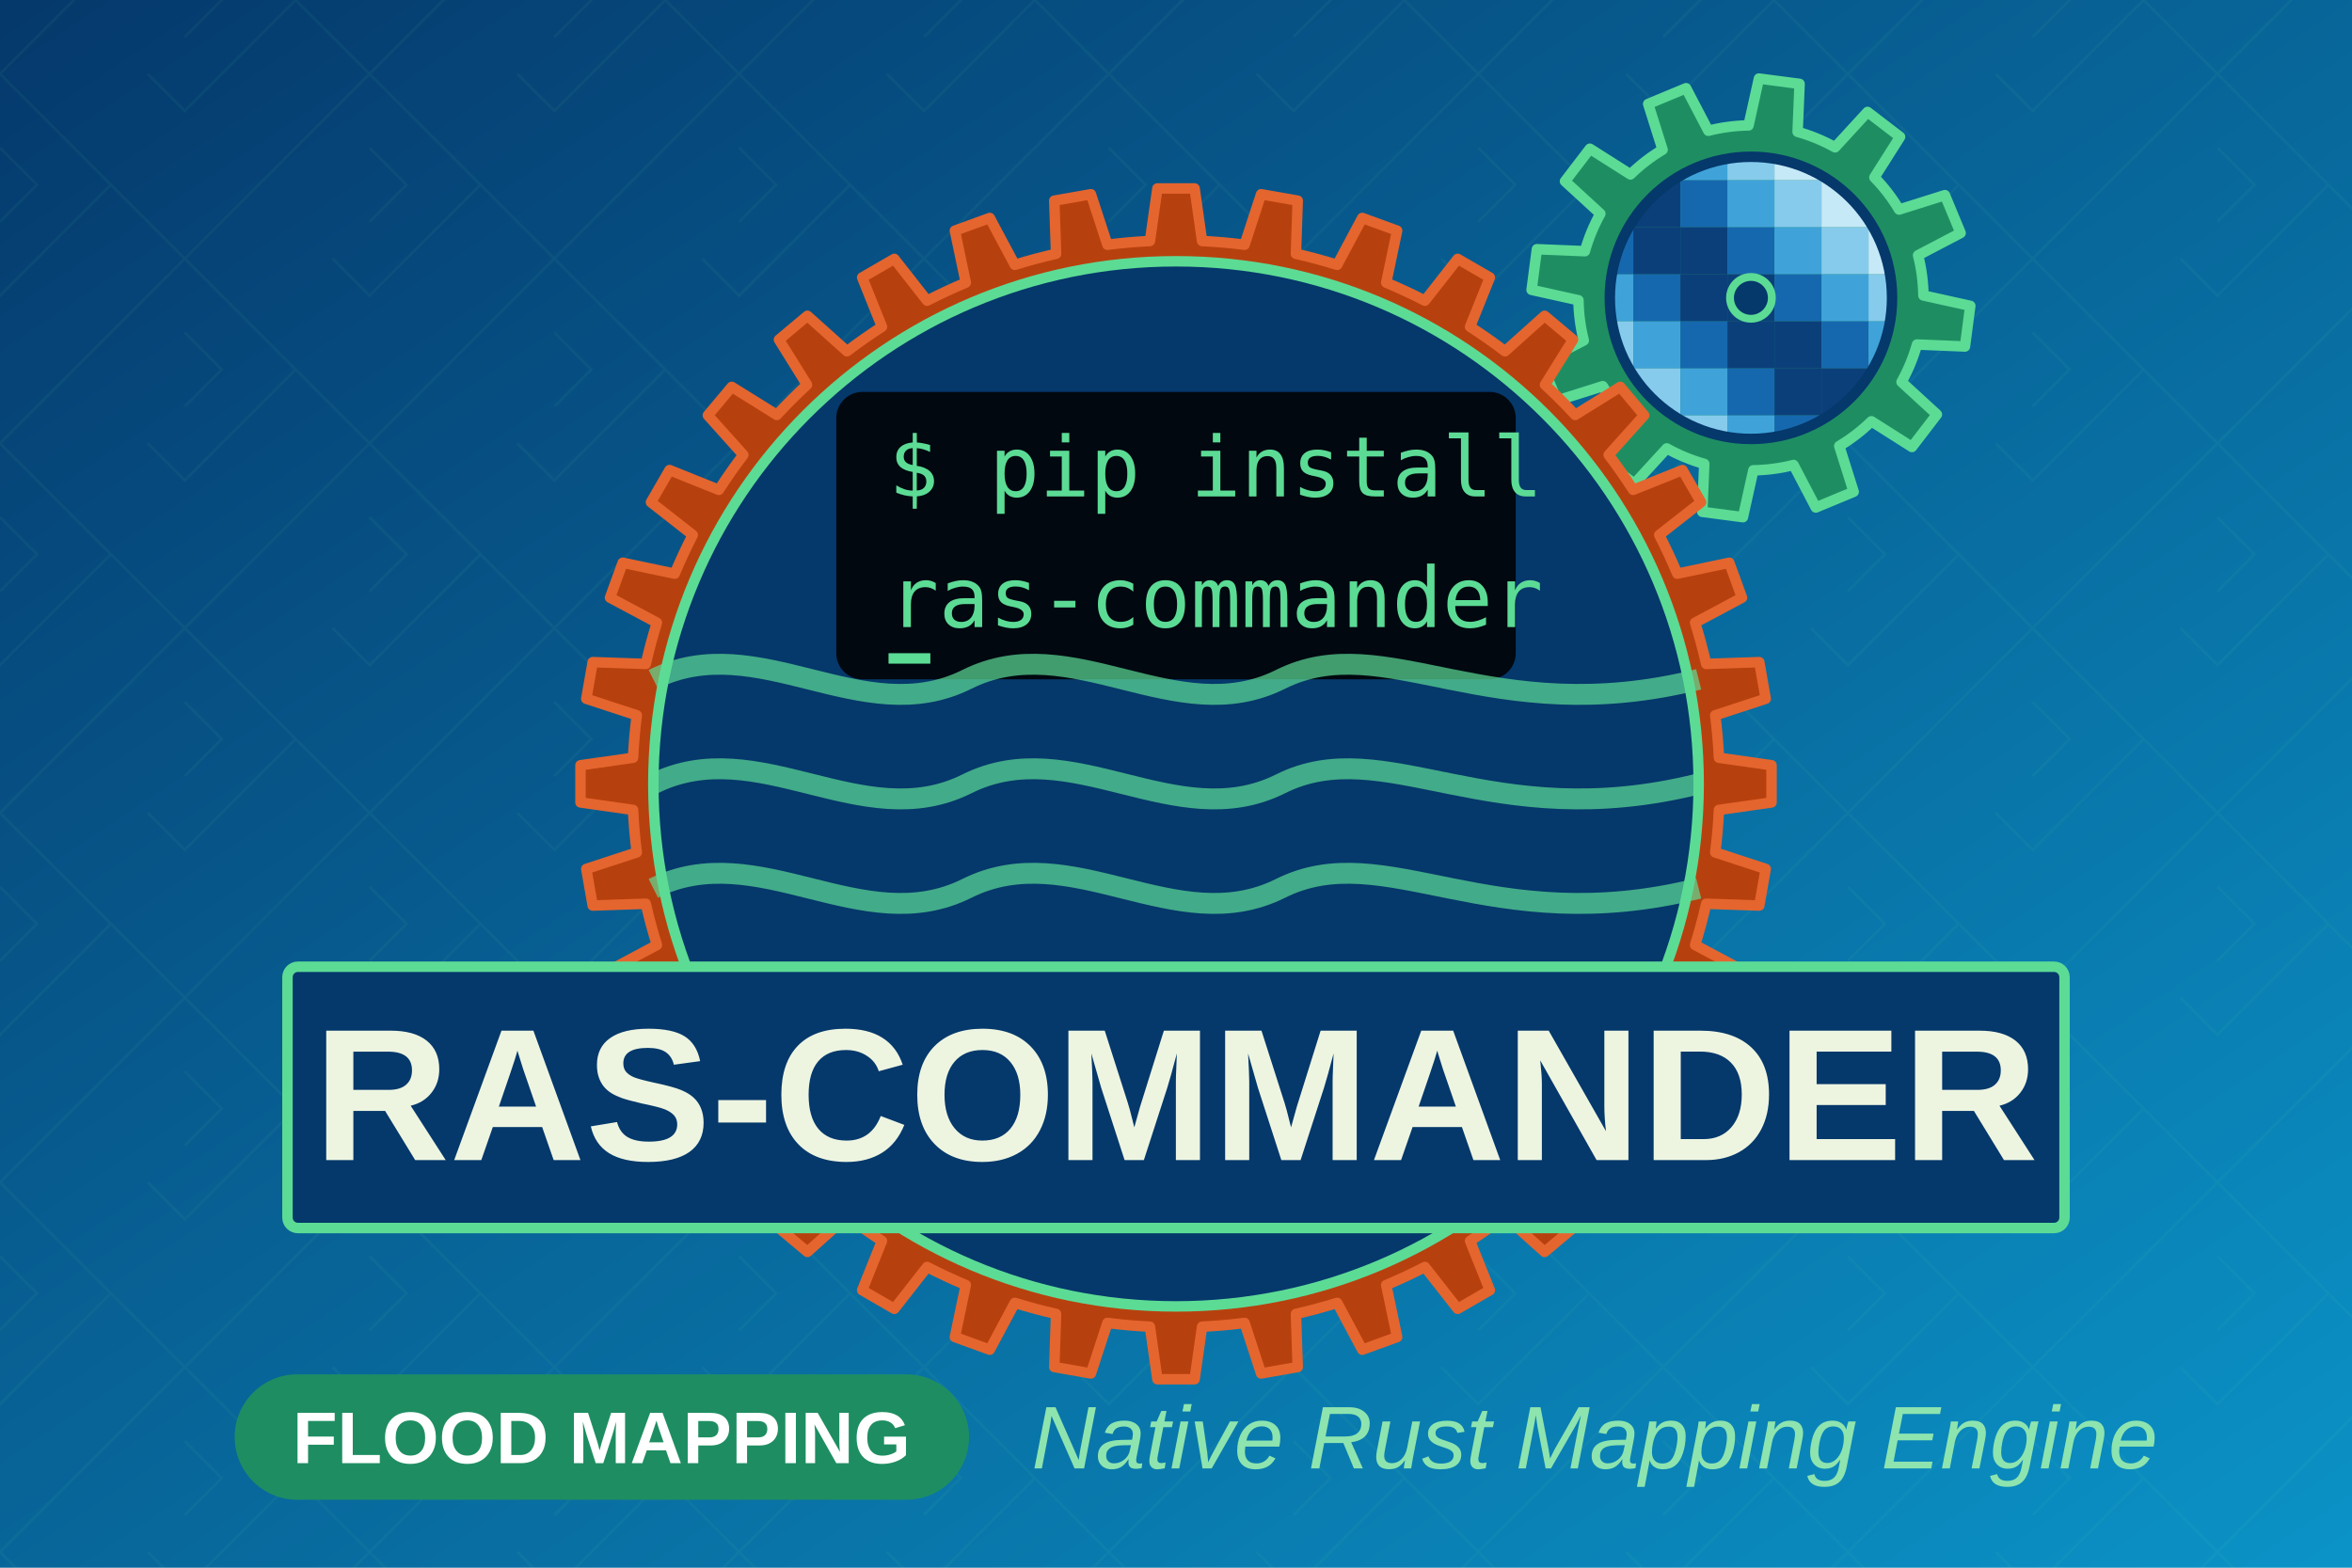
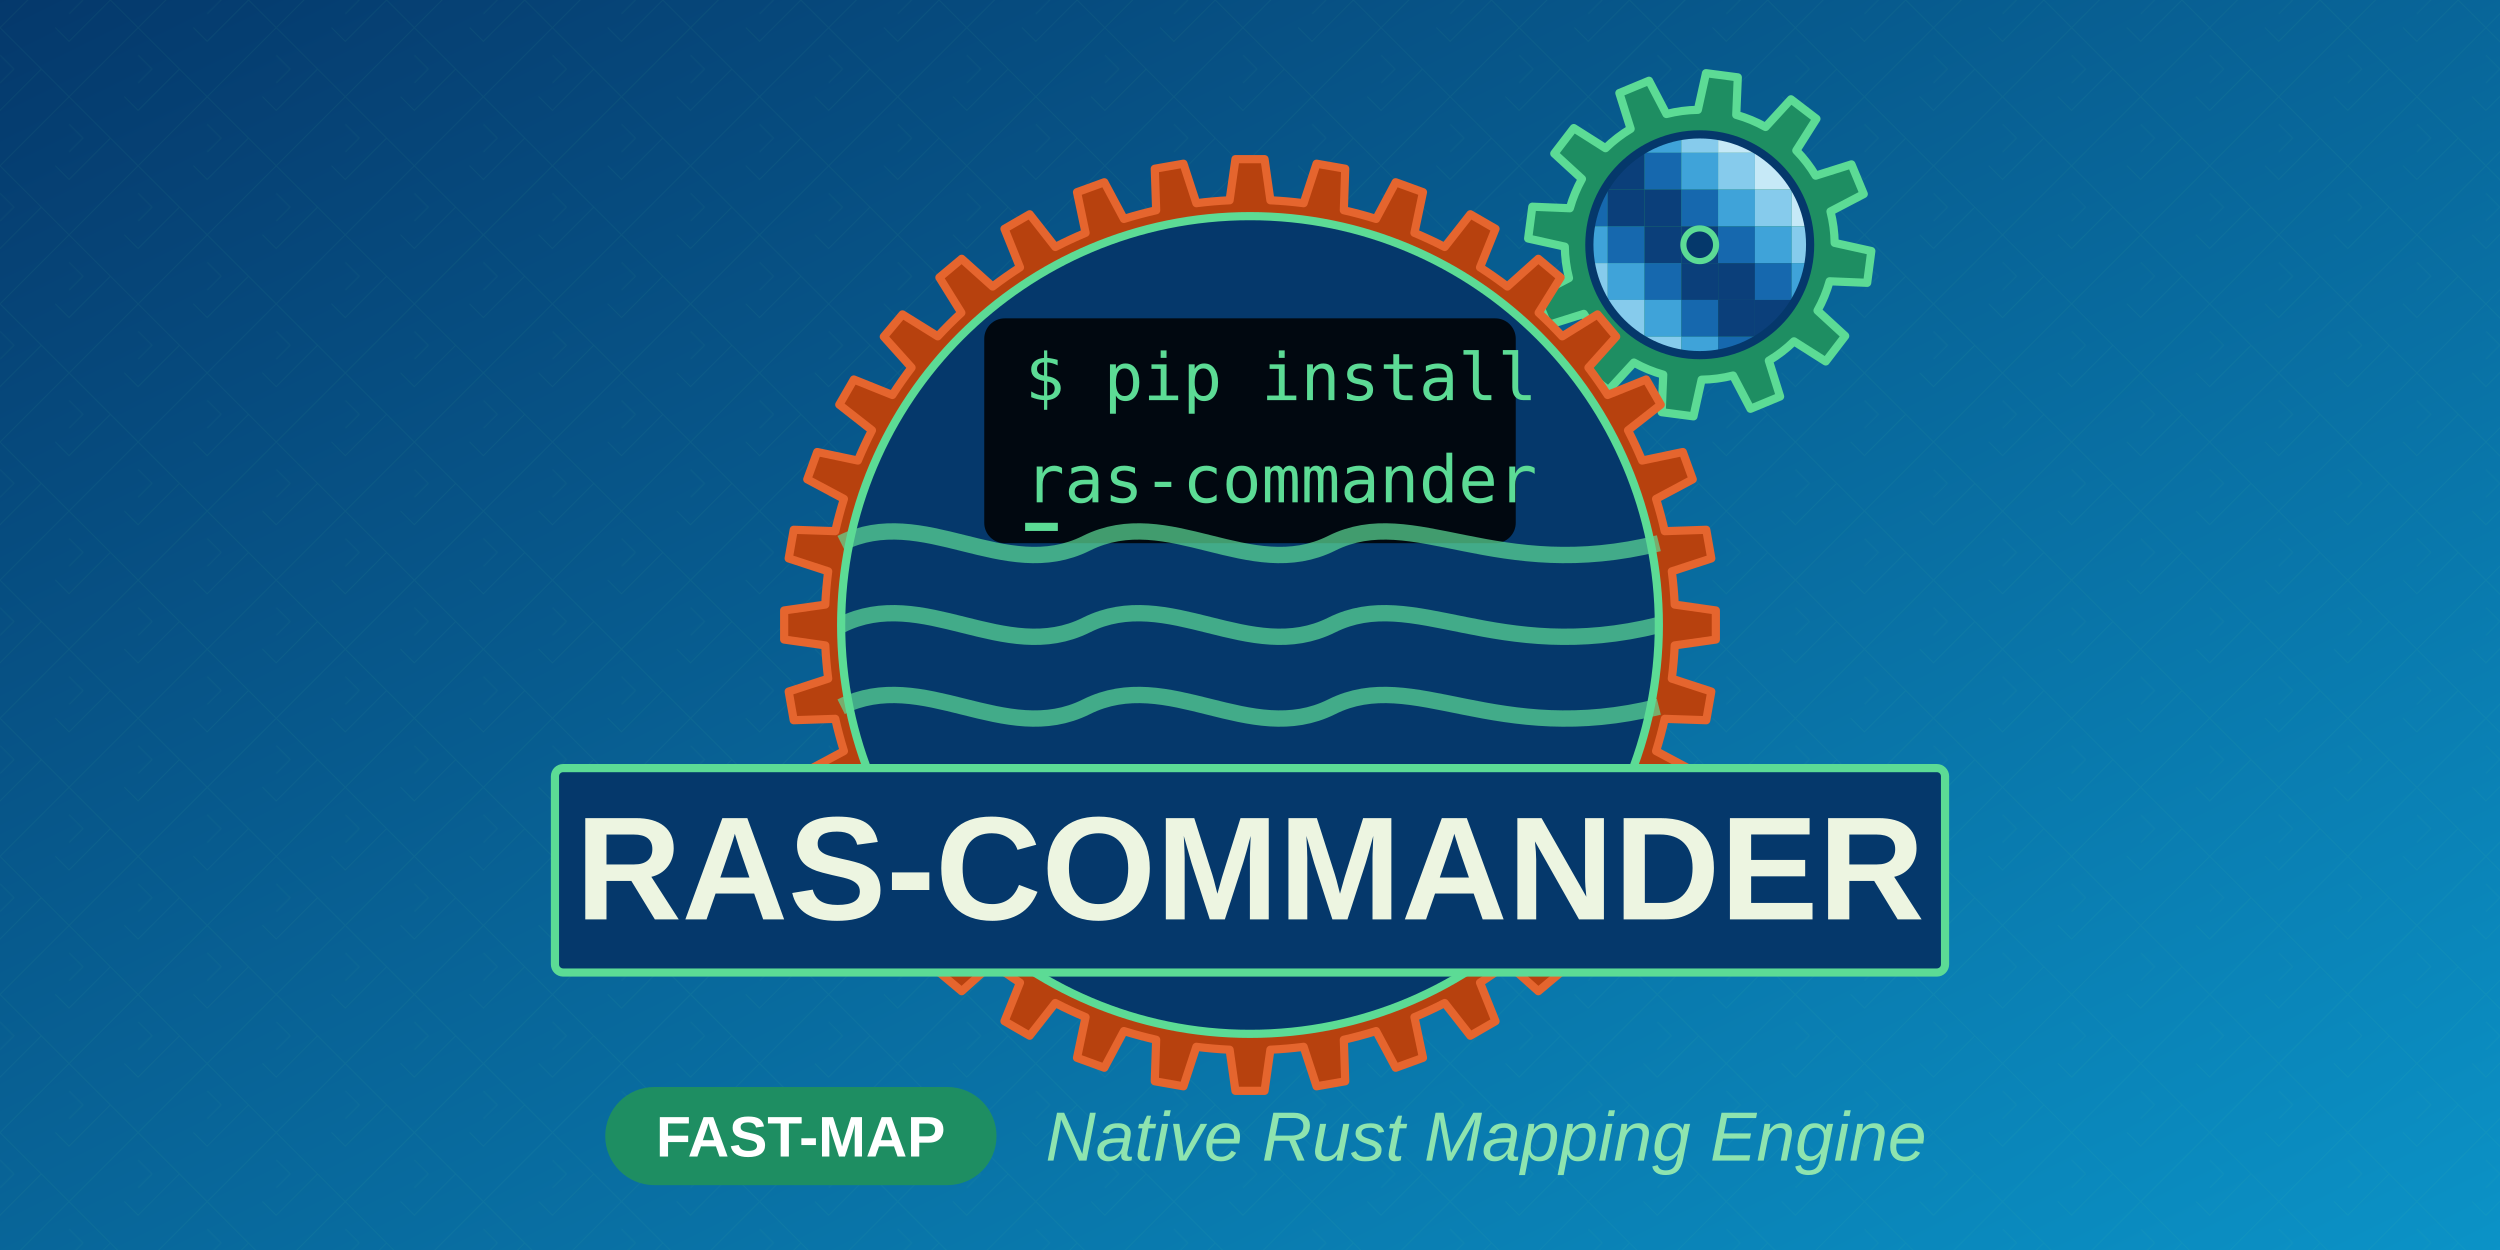
- <svg xmlns="http://www.w3.org/2000/svg" viewBox="0 0 450 300" width="450" height="300">
+ <svg xmlns="http://www.w3.org/2000/svg" viewBox="0 0 1280 640" width="1280" height="640">
  <defs>
    <linearGradient id="bg-gradient" x1="0%" y1="0%" x2="100%" y2="100%">
      <stop offset="0%" stop-color="#05386B" />
      <stop offset="100%" stop-color="#0B93C7" />
    </linearGradient>
    <pattern id="circuit-pattern" patternUnits="userSpaceOnUse" width="50" height="50" patternTransform="rotate(45)">
      <path d="M10,0 L10,50 M0,10 L50,10 M20,20 L30,20 L30,30 M40,10 L40,40 L30,40" fill="none" stroke="#5CDB95" stroke-width="0.5" stroke-opacity="0.3" />
    </pattern>
  </defs>
-   <rect width="450" height="300" fill="url(#bg-gradient)" />
-   <rect width="450" height="300" fill="url(#circuit-pattern)" opacity="0.2" />
-   <path d="M334.54,24.00 L336.53,15.03 L344.31,16.05 L343.93,25.23 A33,33 0 0 1 351.10,28.19 L357.31,21.42 L363.54,26.19 L358.62,33.95 A33,33 0 0 1 363.35,40.10 L372.11,37.34 L375.12,44.59 L366.98,48.85 A33,33 0 0 1 368.00,56.54 L376.97,58.53 L375.95,66.31 L366.77,65.93 A33,33 0 0 1 363.81,73.10 L370.58,79.31 L365.81,85.54 L358.05,80.62 A33,33 0 0 1 351.90,85.35 L354.66,94.11 L347.41,97.12 L343.15,88.98 A33,33 0 0 1 335.46,90.00 L333.47,98.97 L325.69,97.95 L326.07,88.77 A33,33 0 0 1 318.90,85.81 L312.69,92.58 L306.46,87.81 L311.38,80.05 A33,33 0 0 1 306.65,73.90 L297.89,76.66 L294.88,69.41 L303.02,65.15 A33,33 0 0 1 302.00,57.46 L293.03,55.47 L294.05,47.69 L303.23,48.07 A33,33 0 0 1 306.19,40.90 L299.42,34.69 L304.19,28.46 L311.95,33.38 A33,33 0 0 1 318.10,28.65 L315.34,19.89 L322.59,16.88 L326.85,25.02 A33,33 0 0 1 334.54,24.00 Z" fill="#1E8E62" stroke="#5CDB95" stroke-width="2" stroke-linejoin="round" />
-   <clipPath id="map-face">
-     <circle cx="335" cy="57" r="27" />
-   </clipPath>
-   <g clip-path="url(#map-face)">
-     <rect x="303.5" y="25.5" width="9" height="9" fill="#0B3F7A" />
-     <rect x="312.5" y="25.5" width="9" height="9" fill="#1668AE" />
-     <rect x="321.5" y="25.5" width="9" height="9" fill="#3FA3D9" />
-     <rect x="330.5" y="25.5" width="9" height="9" fill="#86CBEC" />
-     <rect x="339.5" y="25.5" width="9" height="9" fill="#C6E9F7" />
-     <rect x="348.5" y="25.5" width="9" height="9" fill="#C6E9F7" />
-     <rect x="357.5" y="25.5" width="9" height="9" fill="#C6E9F7" />
-     <rect x="303.5" y="34.5" width="9" height="9" fill="#0B3F7A" />
-     <rect x="312.5" y="34.5" width="9" height="9" fill="#0B3F7A" />
-     <rect x="321.5" y="34.5" width="9" height="9" fill="#1668AE" />
-     <rect x="330.5" y="34.5" width="9" height="9" fill="#3FA3D9" />
-     <rect x="339.5" y="34.5" width="9" height="9" fill="#86CBEC" />
-     <rect x="348.5" y="34.5" width="9" height="9" fill="#C6E9F7" />
-     <rect x="357.5" y="34.5" width="9" height="9" fill="#C6E9F7" />
-     <rect x="303.5" y="43.5" width="9" height="9" fill="#1668AE" />
-     <rect x="312.5" y="43.5" width="9" height="9" fill="#0B3F7A" />
-     <rect x="321.5" y="43.5" width="9" height="9" fill="#0B3F7A" />
-     <rect x="330.5" y="43.5" width="9" height="9" fill="#1668AE" />
-     <rect x="339.5" y="43.5" width="9" height="9" fill="#3FA3D9" />
-     <rect x="348.5" y="43.5" width="9" height="9" fill="#86CBEC" />
-     <rect x="357.5" y="43.5" width="9" height="9" fill="#C6E9F7" />
-     <rect x="303.5" y="52.5" width="9" height="9" fill="#3FA3D9" />
-     <rect x="312.5" y="52.5" width="9" height="9" fill="#1668AE" />
-     <rect x="321.5" y="52.5" width="9" height="9" fill="#0B3F7A" />
-     <rect x="330.5" y="52.5" width="9" height="9" fill="#0B3F7A" />
-     <rect x="339.5" y="52.5" width="9" height="9" fill="#1668AE" />
-     <rect x="348.5" y="52.5" width="9" height="9" fill="#3FA3D9" />
-     <rect x="357.5" y="52.5" width="9" height="9" fill="#86CBEC" />
-     <rect x="303.5" y="61.5" width="9" height="9" fill="#86CBEC" />
-     <rect x="312.5" y="61.5" width="9" height="9" fill="#3FA3D9" />
-     <rect x="321.5" y="61.5" width="9" height="9" fill="#1668AE" />
-     <rect x="330.5" y="61.5" width="9" height="9" fill="#0B3F7A" />
-     <rect x="339.5" y="61.5" width="9" height="9" fill="#0B3F7A" />
-     <rect x="348.5" y="61.5" width="9" height="9" fill="#1668AE" />
-     <rect x="357.5" y="61.5" width="9" height="9" fill="#3FA3D9" />
-     <rect x="303.5" y="70.5" width="9" height="9" fill="#C6E9F7" />
-     <rect x="312.5" y="70.5" width="9" height="9" fill="#86CBEC" />
-     <rect x="321.5" y="70.5" width="9" height="9" fill="#3FA3D9" />
-     <rect x="330.5" y="70.5" width="9" height="9" fill="#1668AE" />
-     <rect x="339.5" y="70.5" width="9" height="9" fill="#0B3F7A" />
-     <rect x="348.5" y="70.5" width="9" height="9" fill="#0B3F7A" />
-     <rect x="357.5" y="70.5" width="9" height="9" fill="#1668AE" />
-     <rect x="303.5" y="79.5" width="9" height="9" fill="#C6E9F7" />
-     <rect x="312.5" y="79.5" width="9" height="9" fill="#C6E9F7" />
-     <rect x="321.5" y="79.5" width="9" height="9" fill="#86CBEC" />
-     <rect x="330.5" y="79.5" width="9" height="9" fill="#3FA3D9" />
-     <rect x="339.5" y="79.5" width="9" height="9" fill="#1668AE" />
-     <rect x="348.5" y="79.5" width="9" height="9" fill="#0B3F7A" />
-     <rect x="357.5" y="79.5" width="9" height="9" fill="#0B3F7A" />
+   <rect width="1280" height="640" fill="url(#bg-gradient)" />
+   <rect width="1280" height="640" fill="url(#circuit-pattern)" opacity="0.2" />
+   <g transform="translate(169,6) scale(2.09333)">
+     <path d="M334.54,24.00 L336.53,15.03 L344.31,16.05 L343.93,25.23 A33,33 0 0 1 351.10,28.19 L357.31,21.42 L363.54,26.19 L358.62,33.95 A33,33 0 0 1 363.35,40.10 L372.11,37.34 L375.12,44.59 L366.98,48.85 A33,33 0 0 1 368.00,56.54 L376.97,58.53 L375.95,66.31 L366.77,65.93 A33,33 0 0 1 363.81,73.10 L370.58,79.31 L365.81,85.54 L358.05,80.62 A33,33 0 0 1 351.90,85.35 L354.66,94.11 L347.41,97.12 L343.15,88.98 A33,33 0 0 1 335.46,90.00 L333.47,98.97 L325.69,97.95 L326.07,88.77 A33,33 0 0 1 318.90,85.81 L312.69,92.58 L306.46,87.81 L311.38,80.05 A33,33 0 0 1 306.65,73.90 L297.89,76.66 L294.88,69.41 L303.02,65.15 A33,33 0 0 1 302.00,57.46 L293.03,55.47 L294.05,47.69 L303.23,48.07 A33,33 0 0 1 306.19,40.90 L299.42,34.69 L304.19,28.46 L311.95,33.38 A33,33 0 0 1 318.10,28.65 L315.34,19.89 L322.59,16.88 L326.85,25.02 A33,33 0 0 1 334.54,24.00 Z" fill="#1E8E62" stroke="#5CDB95" stroke-width="2" stroke-linejoin="round" />
+     <clipPath id="map-face">
+       <circle cx="335" cy="57" r="27" />
+     </clipPath>
+     <g clip-path="url(#map-face)">
+       <rect x="303.5" y="25.5" width="9" height="9" fill="#0B3F7A" />
+       <rect x="312.5" y="25.5" width="9" height="9" fill="#1668AE" />
+       <rect x="321.5" y="25.5" width="9" height="9" fill="#3FA3D9" />
+       <rect x="330.5" y="25.5" width="9" height="9" fill="#86CBEC" />
+       <rect x="339.5" y="25.5" width="9" height="9" fill="#C6E9F7" />
+       <rect x="348.5" y="25.5" width="9" height="9" fill="#C6E9F7" />
+       <rect x="357.5" y="25.5" width="9" height="9" fill="#C6E9F7" />
+       <rect x="303.5" y="34.5" width="9" height="9" fill="#0B3F7A" />
+       <rect x="312.5" y="34.5" width="9" height="9" fill="#0B3F7A" />
+       <rect x="321.5" y="34.5" width="9" height="9" fill="#1668AE" />
+       <rect x="330.5" y="34.5" width="9" height="9" fill="#3FA3D9" />
+       <rect x="339.5" y="34.5" width="9" height="9" fill="#86CBEC" />
+       <rect x="348.5" y="34.5" width="9" height="9" fill="#C6E9F7" />
+       <rect x="357.5" y="34.5" width="9" height="9" fill="#C6E9F7" />
+       <rect x="303.5" y="43.5" width="9" height="9" fill="#1668AE" />
+       <rect x="312.5" y="43.5" width="9" height="9" fill="#0B3F7A" />
+       <rect x="321.5" y="43.5" width="9" height="9" fill="#0B3F7A" />
+       <rect x="330.5" y="43.5" width="9" height="9" fill="#1668AE" />
+       <rect x="339.5" y="43.5" width="9" height="9" fill="#3FA3D9" />
+       <rect x="348.5" y="43.5" width="9" height="9" fill="#86CBEC" />
+       <rect x="357.5" y="43.5" width="9" height="9" fill="#C6E9F7" />
+       <rect x="303.5" y="52.5" width="9" height="9" fill="#3FA3D9" />
+       <rect x="312.5" y="52.5" width="9" height="9" fill="#1668AE" />
+       <rect x="321.5" y="52.5" width="9" height="9" fill="#0B3F7A" />
+       <rect x="330.5" y="52.5" width="9" height="9" fill="#0B3F7A" />
+       <rect x="339.5" y="52.5" width="9" height="9" fill="#1668AE" />
+       <rect x="348.5" y="52.5" width="9" height="9" fill="#3FA3D9" />
+       <rect x="357.5" y="52.5" width="9" height="9" fill="#86CBEC" />
+       <rect x="303.5" y="61.5" width="9" height="9" fill="#86CBEC" />
+       <rect x="312.5" y="61.5" width="9" height="9" fill="#3FA3D9" />
+       <rect x="321.5" y="61.5" width="9" height="9" fill="#1668AE" />
+       <rect x="330.5" y="61.5" width="9" height="9" fill="#0B3F7A" />
+       <rect x="339.5" y="61.5" width="9" height="9" fill="#0B3F7A" />
+       <rect x="348.5" y="61.5" width="9" height="9" fill="#1668AE" />
+       <rect x="357.5" y="61.5" width="9" height="9" fill="#3FA3D9" />
+       <rect x="303.5" y="70.5" width="9" height="9" fill="#C6E9F7" />
+       <rect x="312.5" y="70.5" width="9" height="9" fill="#86CBEC" />
+       <rect x="321.5" y="70.5" width="9" height="9" fill="#3FA3D9" />
+       <rect x="330.5" y="70.5" width="9" height="9" fill="#1668AE" />
+       <rect x="339.5" y="70.5" width="9" height="9" fill="#0B3F7A" />
+       <rect x="348.5" y="70.5" width="9" height="9" fill="#0B3F7A" />
+       <rect x="357.5" y="70.5" width="9" height="9" fill="#1668AE" />
+       <rect x="303.5" y="79.5" width="9" height="9" fill="#C6E9F7" />
+       <rect x="312.5" y="79.5" width="9" height="9" fill="#C6E9F7" />
+       <rect x="321.5" y="79.5" width="9" height="9" fill="#86CBEC" />
+       <rect x="330.5" y="79.5" width="9" height="9" fill="#3FA3D9" />
+       <rect x="339.5" y="79.5" width="9" height="9" fill="#1668AE" />
+       <rect x="348.5" y="79.5" width="9" height="9" fill="#0B3F7A" />
+       <rect x="357.5" y="79.5" width="9" height="9" fill="#0B3F7A" />
+     </g>
+     <circle cx="335" cy="57" r="27" fill="none" stroke="#05386B" stroke-width="2" />
+     <circle cx="335" cy="57" r="4" fill="#05386B" stroke="#5CDB95" stroke-width="1.5" />
+     <path d="M220.01,46.12 L221.44,36.06 L228.56,36.06 L229.99,46.12 A104,104 0 0 1 238.12,46.83 L241.28,37.17 L248.29,38.40 L247.95,48.56 A104,104 0 0 1 255.84,50.68 L260.63,41.71 L267.31,44.14 L265.22,54.09 A104,104 0 0 1 272.62,57.54 L278.89,49.54 L285.05,53.10 L281.26,62.53 A104,104 0 0 1 287.95,67.22 L295.52,60.43 L300.97,65.00 L295.60,73.63 A104,104 0 0 1 301.37,79.40 L310.00,74.03 L314.57,79.48 L307.78,87.05 A104,104 0 0 1 312.47,93.74 L321.90,89.95 L325.46,96.11 L317.46,102.38 A104,104 0 0 1 320.91,109.78 L330.86,107.69 L333.29,114.37 L324.32,119.16 A104,104 0 0 1 326.44,127.05 L336.60,126.71 L337.83,133.72 L328.17,136.88 A104,104 0 0 1 328.88,145.01 L338.94,146.44 L338.94,153.56 L328.88,154.99 A104,104 0 0 1 328.17,163.12 L337.83,166.28 L336.60,173.29 L326.44,172.95 A104,104 0 0 1 324.32,180.84 L333.29,185.63 L330.86,192.31 L320.91,190.22 A104,104 0 0 1 317.46,197.62 L325.46,203.89 L321.90,210.05 L312.47,206.26 A104,104 0 0 1 307.78,212.95 L314.57,220.52 L310.00,225.97 L301.37,220.60 A104,104 0 0 1 295.60,226.37 L300.97,235.00 L295.52,239.57 L287.95,232.78 A104,104 0 0 1 281.26,237.47 L285.05,246.90 L278.89,250.46 L272.62,242.46 A104,104 0 0 1 265.22,245.91 L267.31,255.86 L260.63,258.29 L255.84,249.32 A104,104 0 0 1 247.95,251.44 L248.29,261.60 L241.28,262.83 L238.12,253.17 A104,104 0 0 1 229.99,253.88 L228.56,263.94 L221.44,263.94 L220.01,253.88 A104,104 0 0 1 211.88,253.17 L208.72,262.83 L201.71,261.60 L202.05,251.44 A104,104 0 0 1 194.16,249.32 L189.37,258.29 L182.69,255.86 L184.78,245.91 A104,104 0 0 1 177.38,242.46 L171.11,250.46 L164.95,246.90 L168.74,237.47 A104,104 0 0 1 162.05,232.78 L154.48,239.57 L149.03,235.00 L154.40,226.37 A104,104 0 0 1 148.63,220.60 L140.00,225.97 L135.43,220.52 L142.22,212.95 A104,104 0 0 1 137.53,206.26 L128.10,210.05 L124.54,203.89 L132.54,197.62 A104,104 0 0 1 129.09,190.22 L119.14,192.31 L116.71,185.63 L125.68,180.84 A104,104 0 0 1 123.56,172.95 L113.40,173.29 L112.17,166.28 L121.83,163.12 A104,104 0 0 1 121.12,154.99 L111.06,153.56 L111.06,146.44 L121.12,145.01 A104,104 0 0 1 121.83,136.88 L112.17,133.72 L113.40,126.71 L123.56,127.05 A104,104 0 0 1 125.68,119.16 L116.71,114.37 L119.14,107.69 L129.09,109.78 A104,104 0 0 1 132.54,102.38 L124.54,96.11 L128.10,89.95 L137.53,93.74 A104,104 0 0 1 142.22,87.05 L135.43,79.48 L140.00,74.03 L148.63,79.40 A104,104 0 0 1 154.40,73.63 L149.03,65.00 L154.48,60.43 L162.05,67.22 A104,104 0 0 1 168.74,62.53 L164.95,53.10 L171.11,49.54 L177.38,57.54 A104,104 0 0 1 184.78,54.09 L182.69,44.14 L189.37,41.71 L194.16,50.68 A104,104 0 0 1 202.05,48.56 L201.71,38.40 L208.72,37.17 L211.88,46.83 A104,104 0 0 1 220.01,46.12 Z" fill="#B7410E" stroke="#E5652E" stroke-width="2" stroke-linejoin="round" />
+     <circle cx="225" cy="150" r="100" fill="#05386B" stroke="#5CDB95" stroke-width="2" />
+     <rect x="55" y="185" width="340" height="50" fill="#05386B" stroke="#5CDB95" stroke-width="2" rx="2" ry="2" />
+     <rect x="160" y="75" width="130" height="55" rx="5" ry="5" fill="#000" fill-opacity="0.85" />
+     <text x="170" y="95" font-family="Consolas, monospace" font-size="16" fill="#5CDB95">$ pip install</text>
+     <text x="170" y="120" font-family="Consolas, monospace" font-size="16" fill="#5CDB95">ras-commander</text>
+     <rect x="170" y="125" width="8" height="2" fill="#5CDB95">
+       <animate attributeName="opacity" values="1;0;1" dur="1.2s" repeatCount="indefinite" />
+     </rect>
+     <g opacity="0.7">
+       <path d="M125,130 C145,120 165,140 185,130 C205,120 225,140 245,130 C265,120 285,140 325,130" fill="none" stroke="#5CDB95" stroke-width="4" />
+       <path d="M125,150 C145,140 165,160 185,150 C205,140 225,160 245,150 C265,140 285,160 325,150" fill="none" stroke="#5CDB95" stroke-width="4" />
+       <path d="M125,170 C145,160 165,180 185,170 C205,160 225,180 245,170 C265,160 285,180 325,170" fill="none" stroke="#5CDB95" stroke-width="4" />
+     </g>
+     <text x="225" y="222" font-family="Arial, sans-serif" font-size="36" font-weight="bold" text-anchor="middle" fill="#EDF5E1">RAS-COMMANDER</text>
+     <rect x="67.3" y="263" width="95.7" height="24" rx="12" ry="12" fill="#1E8E62" />
+     <text x="115.1" y="280" font-family="Arial, sans-serif" font-size="14" font-weight="bold" text-anchor="middle" fill="#FFFFFF">FAST-MAP</text>
+     <text x="175.0" y="281" font-family="Arial, sans-serif" font-size="17" font-style="italic" fill="#8EE4AF">Native Rust Mapping Engine</text>
  </g>
-   <circle cx="335" cy="57" r="27" fill="none" stroke="#05386B" stroke-width="2" />
-   <circle cx="335" cy="57" r="4" fill="#05386B" stroke="#5CDB95" stroke-width="1.5" />
-   <path d="M220.01,46.12 L221.44,36.06 L228.56,36.06 L229.99,46.12 A104,104 0 0 1 238.12,46.83 L241.28,37.17 L248.29,38.40 L247.95,48.56 A104,104 0 0 1 255.84,50.68 L260.63,41.71 L267.31,44.14 L265.22,54.09 A104,104 0 0 1 272.62,57.54 L278.89,49.54 L285.05,53.10 L281.26,62.53 A104,104 0 0 1 287.95,67.22 L295.52,60.43 L300.97,65.00 L295.60,73.63 A104,104 0 0 1 301.37,79.40 L310.00,74.03 L314.57,79.48 L307.78,87.05 A104,104 0 0 1 312.47,93.74 L321.90,89.95 L325.46,96.11 L317.46,102.38 A104,104 0 0 1 320.91,109.78 L330.86,107.69 L333.29,114.37 L324.32,119.16 A104,104 0 0 1 326.44,127.05 L336.60,126.71 L337.83,133.72 L328.17,136.88 A104,104 0 0 1 328.88,145.01 L338.94,146.44 L338.94,153.56 L328.88,154.99 A104,104 0 0 1 328.17,163.12 L337.83,166.28 L336.60,173.29 L326.44,172.95 A104,104 0 0 1 324.32,180.84 L333.29,185.63 L330.86,192.31 L320.91,190.22 A104,104 0 0 1 317.46,197.62 L325.46,203.89 L321.90,210.05 L312.47,206.26 A104,104 0 0 1 307.78,212.95 L314.57,220.52 L310.00,225.97 L301.37,220.60 A104,104 0 0 1 295.60,226.37 L300.97,235.00 L295.52,239.57 L287.95,232.78 A104,104 0 0 1 281.26,237.47 L285.05,246.90 L278.89,250.46 L272.62,242.46 A104,104 0 0 1 265.22,245.91 L267.31,255.86 L260.63,258.29 L255.84,249.32 A104,104 0 0 1 247.95,251.44 L248.29,261.60 L241.28,262.83 L238.12,253.17 A104,104 0 0 1 229.99,253.88 L228.56,263.94 L221.44,263.94 L220.01,253.88 A104,104 0 0 1 211.88,253.17 L208.72,262.83 L201.71,261.60 L202.05,251.44 A104,104 0 0 1 194.16,249.32 L189.37,258.29 L182.69,255.86 L184.78,245.91 A104,104 0 0 1 177.38,242.46 L171.11,250.46 L164.95,246.90 L168.74,237.47 A104,104 0 0 1 162.05,232.78 L154.48,239.57 L149.03,235.00 L154.40,226.37 A104,104 0 0 1 148.63,220.60 L140.00,225.97 L135.43,220.52 L142.22,212.95 A104,104 0 0 1 137.53,206.26 L128.10,210.05 L124.54,203.89 L132.54,197.62 A104,104 0 0 1 129.09,190.22 L119.14,192.31 L116.71,185.63 L125.68,180.84 A104,104 0 0 1 123.56,172.95 L113.40,173.29 L112.17,166.28 L121.83,163.12 A104,104 0 0 1 121.12,154.99 L111.06,153.56 L111.06,146.44 L121.12,145.01 A104,104 0 0 1 121.83,136.88 L112.17,133.72 L113.40,126.71 L123.56,127.05 A104,104 0 0 1 125.68,119.16 L116.71,114.37 L119.14,107.69 L129.09,109.78 A104,104 0 0 1 132.54,102.38 L124.54,96.11 L128.10,89.95 L137.53,93.74 A104,104 0 0 1 142.22,87.05 L135.43,79.48 L140.00,74.03 L148.63,79.40 A104,104 0 0 1 154.40,73.63 L149.03,65.00 L154.48,60.43 L162.05,67.22 A104,104 0 0 1 168.74,62.53 L164.95,53.10 L171.11,49.54 L177.38,57.54 A104,104 0 0 1 184.78,54.09 L182.69,44.14 L189.37,41.71 L194.16,50.68 A104,104 0 0 1 202.05,48.56 L201.71,38.40 L208.72,37.17 L211.88,46.83 A104,104 0 0 1 220.01,46.12 Z" fill="#B7410E" stroke="#E5652E" stroke-width="2" stroke-linejoin="round" />
-   <circle cx="225" cy="150" r="100" fill="#05386B" stroke="#5CDB95" stroke-width="2" />
-   <rect x="55" y="185" width="340" height="50" fill="#05386B" stroke="#5CDB95" stroke-width="2" rx="2" ry="2" />
-   <rect x="160" y="75" width="130" height="55" rx="5" ry="5" fill="#000" fill-opacity="0.85" />
-   <text x="170" y="95" font-family="Consolas, monospace" font-size="16" fill="#5CDB95">$ pip install</text>
-   <text x="170" y="120" font-family="Consolas, monospace" font-size="16" fill="#5CDB95">ras-commander</text>
-   <rect x="170" y="125" width="8" height="2" fill="#5CDB95">
-     <animate attributeName="opacity" values="1;0;1" dur="1.2s" repeatCount="indefinite" />
-   </rect>
-   <g opacity="0.7">
-     <path d="M125,130 C145,120 165,140 185,130 C205,120 225,140 245,130 C265,120 285,140 325,130" fill="none" stroke="#5CDB95" stroke-width="4" />
-     <path d="M125,150 C145,140 165,160 185,150 C205,140 225,160 245,150 C265,140 285,160 325,150" fill="none" stroke="#5CDB95" stroke-width="4" />
-     <path d="M125,170 C145,160 165,180 185,170 C205,160 225,180 245,170 C265,160 285,180 325,170" fill="none" stroke="#5CDB95" stroke-width="4" />
-   </g>
-   <text x="225" y="222" font-family="Arial, sans-serif" font-size="36" font-weight="bold" text-anchor="middle" fill="#EDF5E1">RAS-COMMANDER</text>
-   <rect x="44.9" y="263" width="140.5" height="24" rx="12" ry="12" fill="#1E8E62" />
-   <text x="115.1" y="280" font-family="Arial, sans-serif" font-size="14" font-weight="bold" text-anchor="middle" fill="#FFFFFF">FLOOD MAPPING</text>
-   <text x="197.4" y="281" font-family="Arial, sans-serif" font-size="17" font-style="italic" fill="#8EE4AF">Native Rust Mapping Engine</text>
</svg>
